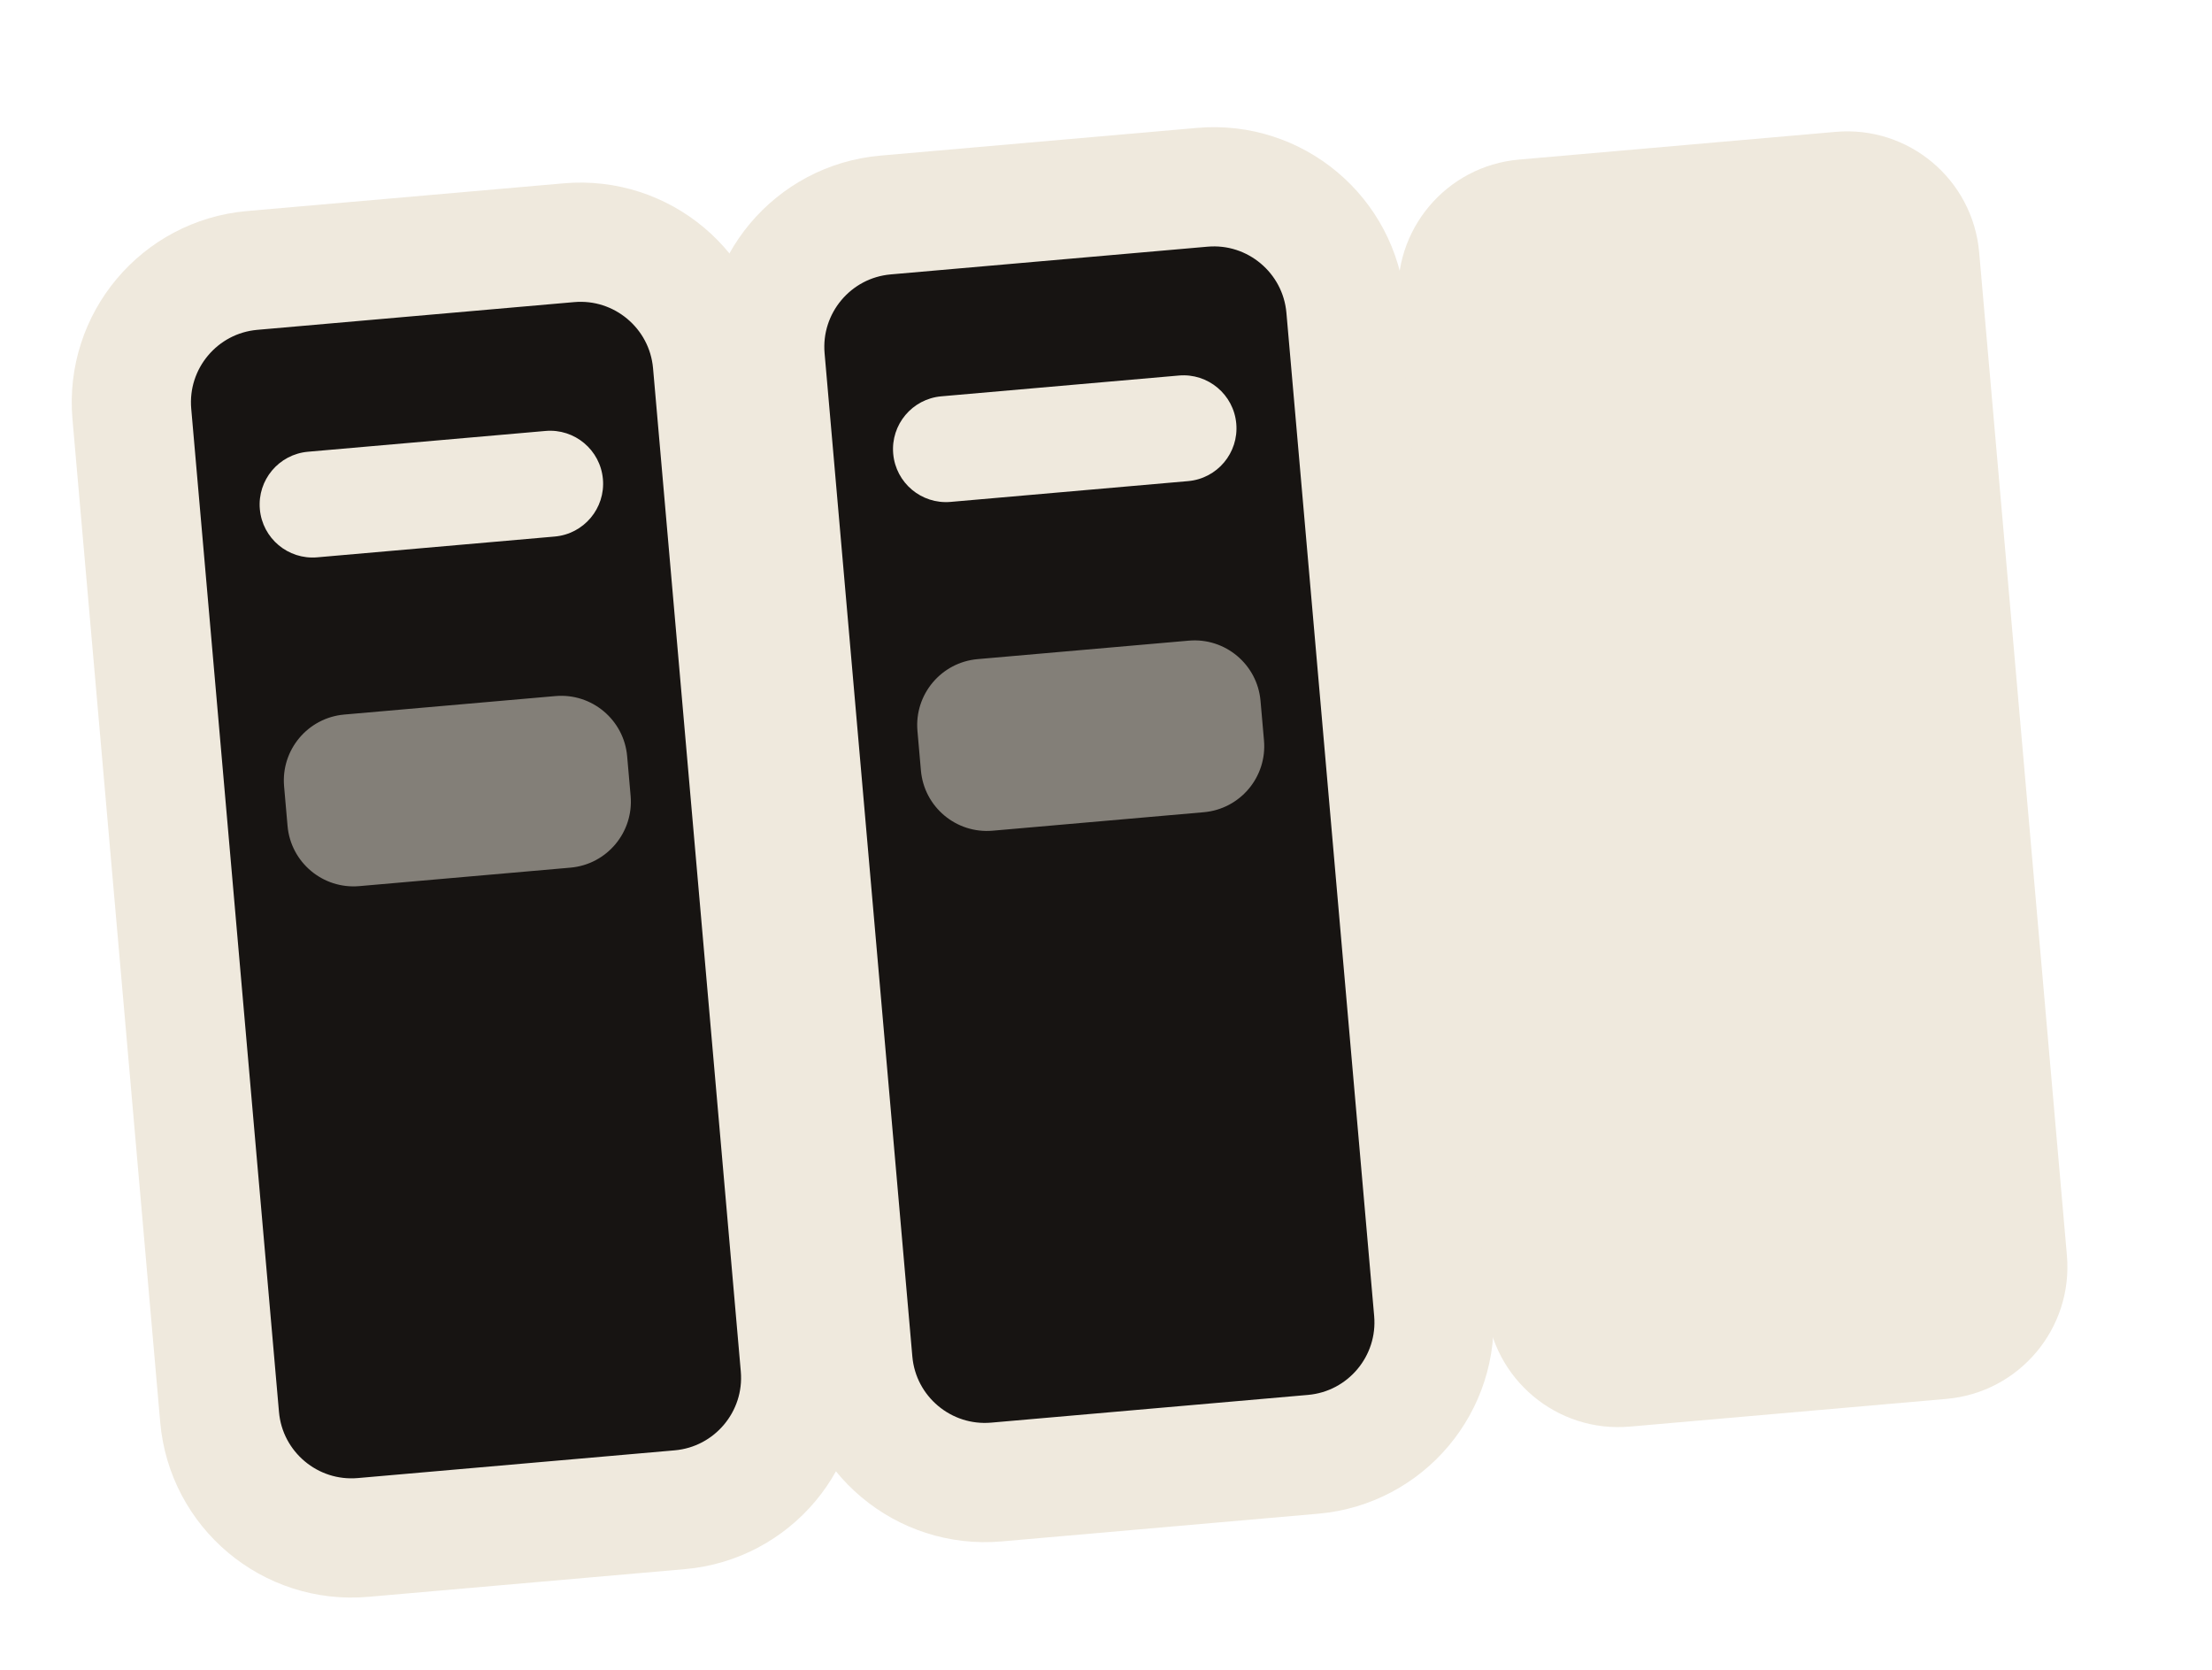
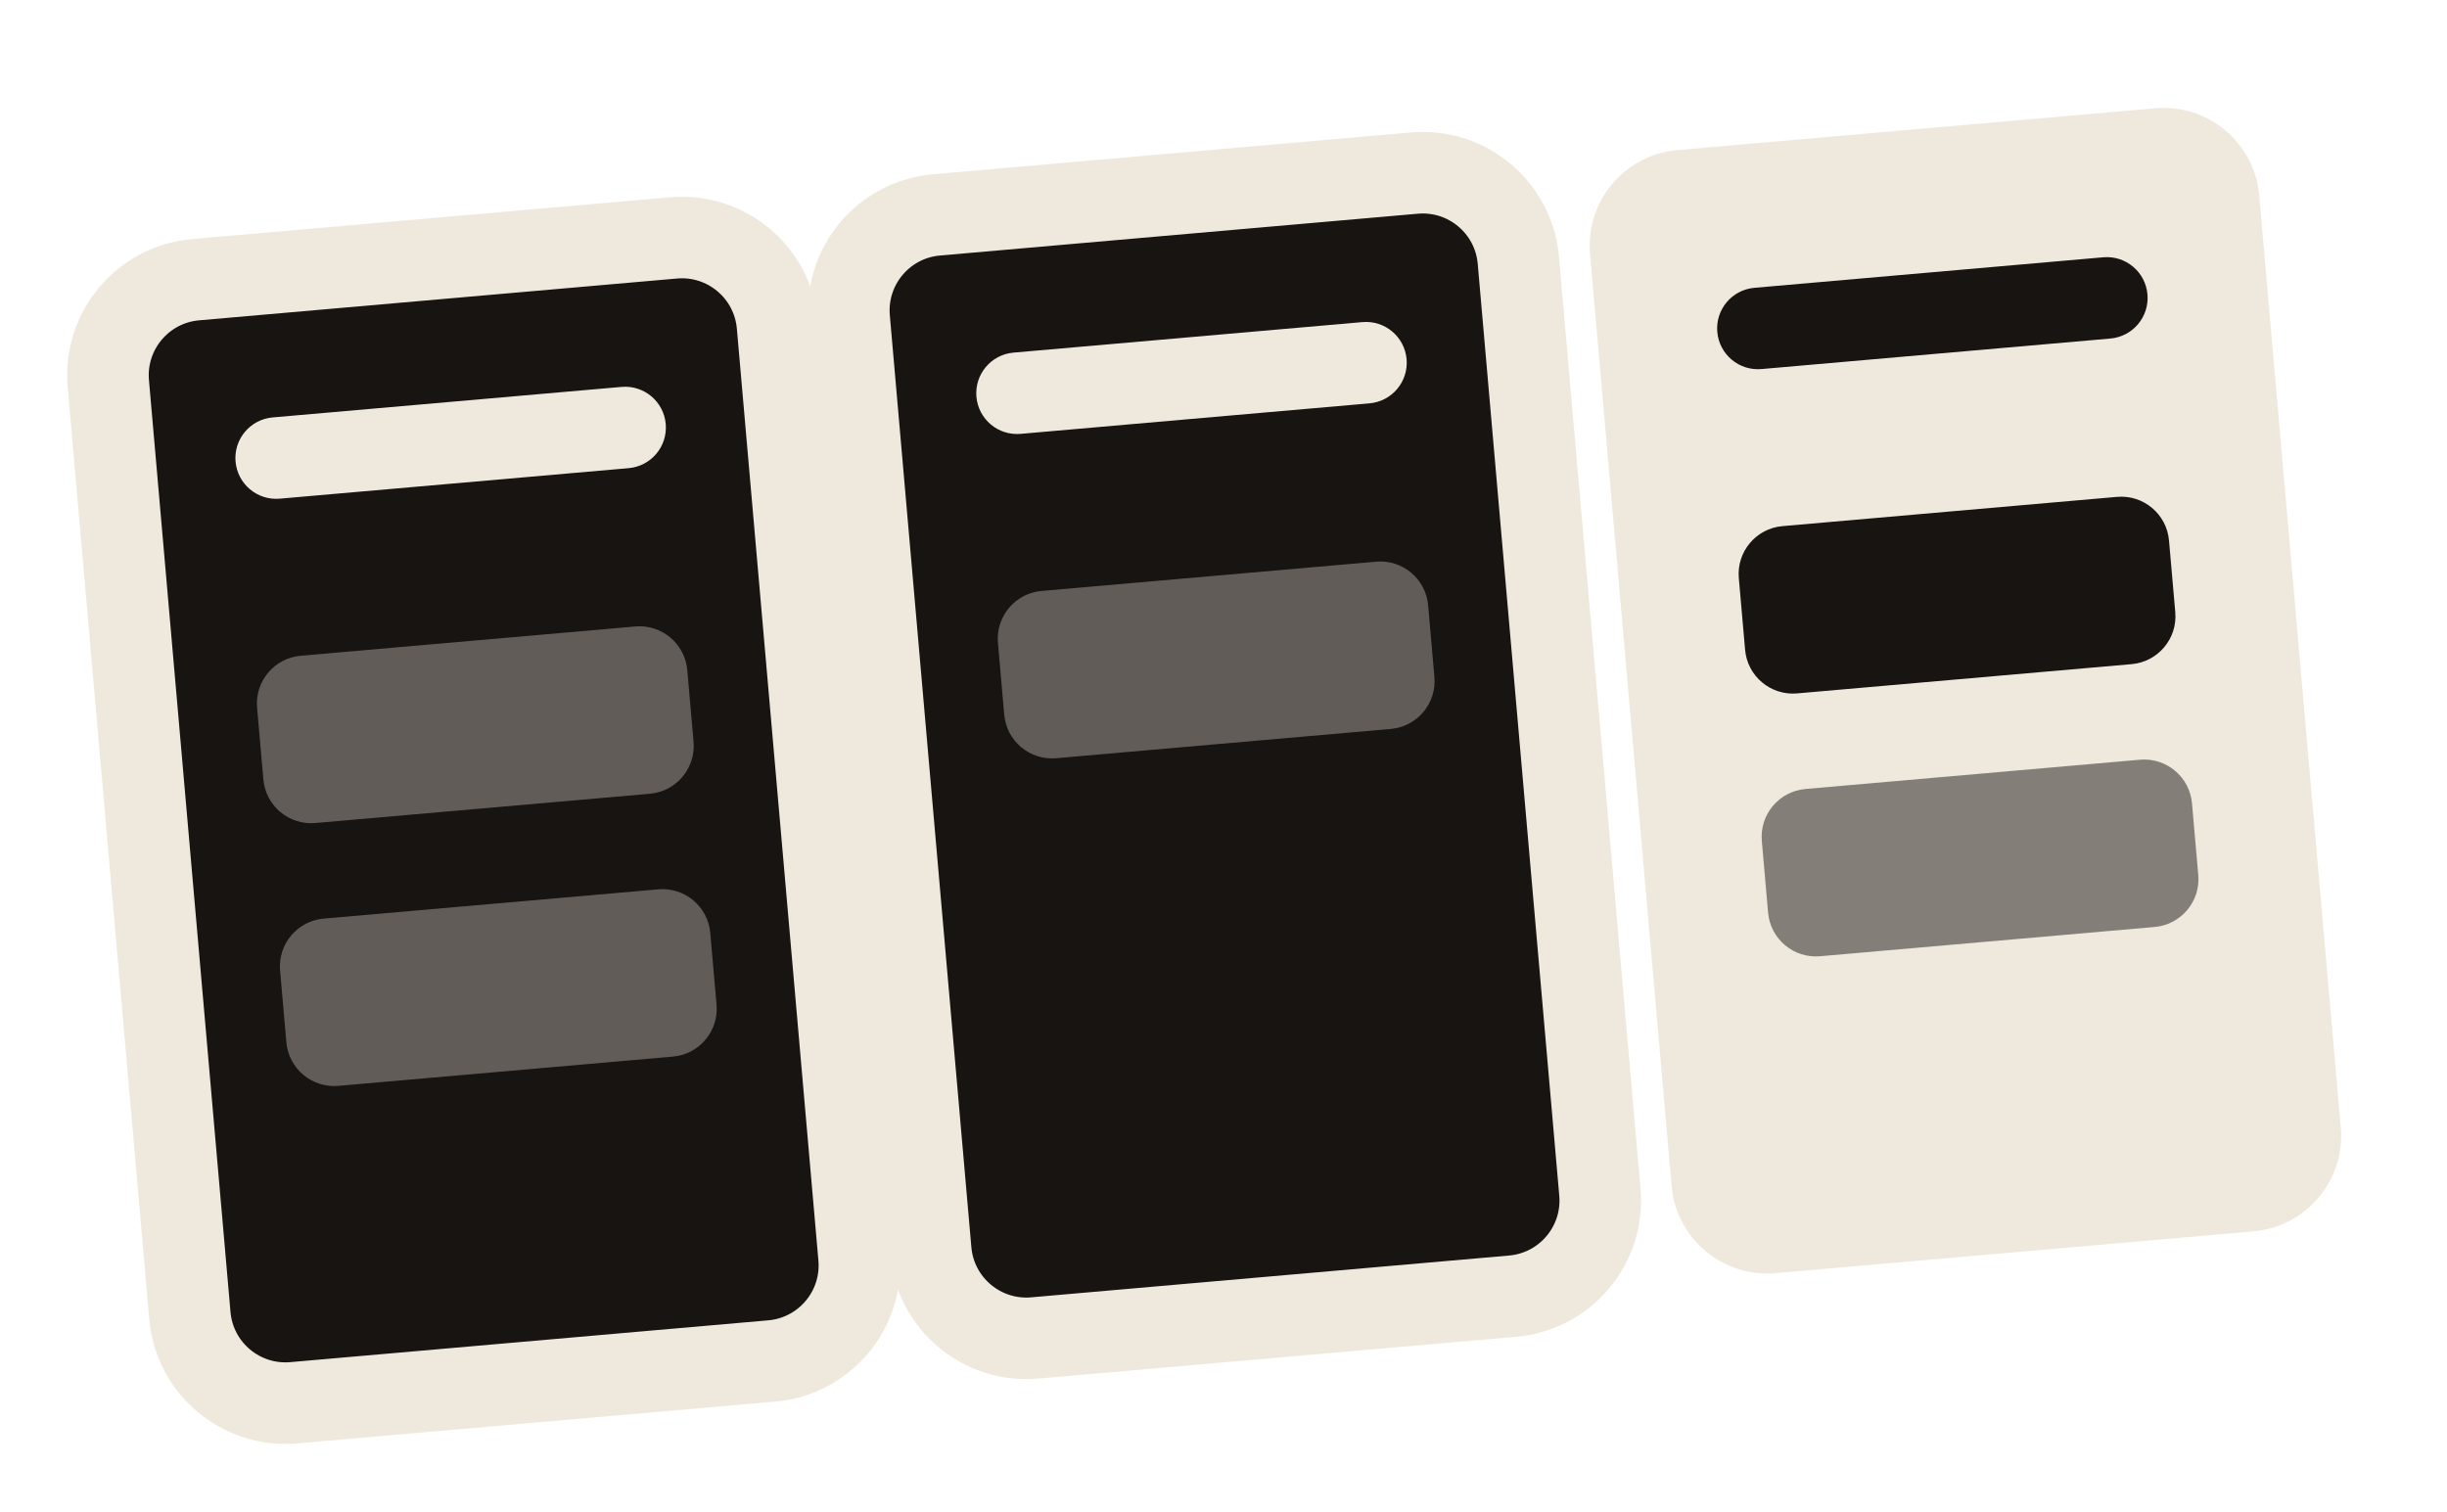
- <svg xmlns="http://www.w3.org/2000/svg" viewBox="17 37 167 126">
+ <svg xmlns="http://www.w3.org/2000/svg" viewBox="49 69 102 63">
  <g transform="rotate(-5 100 100)">
-     <rect x="30" y="52" width="44" height="96" rx="10" fill="#171412" stroke="#efe9dd" stroke-width="9" />
-     <rect x="78" y="52" width="44" height="96" rx="10" fill="#171412" stroke="#efe9dd" stroke-width="9" />
-     <rect x="126" y="52" width="44" height="96" rx="10" fill="#efe9dd" />
-     <rect x="39" y="66" width="26" height="8" rx="4" fill="#efe9dd" />
-     <rect x="87" y="66" width="26" height="8" rx="4" fill="#efe9dd" />
-     <rect x="39" y="86" width="26" height="13" rx="5" fill="#efe9dd" opacity=".5" />
-     <rect x="87" y="86" width="26" height="13" rx="5" fill="#efe9dd" opacity=".5" />
+     <rect x="55" y="77" width="28" height="47" rx="4" fill="#171412" stroke="#efe9dd" stroke-width="3.4" />
+     <rect x="86" y="77" width="28" height="47" rx="4" fill="#171412" stroke="#efe9dd" stroke-width="3.4" />
+     <rect x="117" y="77" width="28" height="47" rx="4" fill="#efe9dd" />
+     <rect x="60" y="83" width="18" height="3.4" rx="1.7" fill="#efe9dd" />
+     <rect x="91" y="83" width="18" height="3.4" rx="1.7" fill="#efe9dd" />
+     <rect x="122" y="83" width="18" height="3.4" rx="1.7" fill="#171412" />
+     <rect x="60" y="93" width="18" height="7" rx="2" fill="#efe9dd" opacity=".34" />
+     <rect x="60" y="104" width="18" height="7" rx="2" fill="#efe9dd" opacity=".34" />
+     <rect x="91" y="93" width="18" height="7" rx="2" fill="#efe9dd" opacity=".34" />
+     <rect x="122" y="93" width="18" height="7" rx="2" fill="#171412" />
+     <rect x="122" y="104" width="18" height="7" rx="2" fill="#171412" opacity=".5" />
  </g>
</svg>
